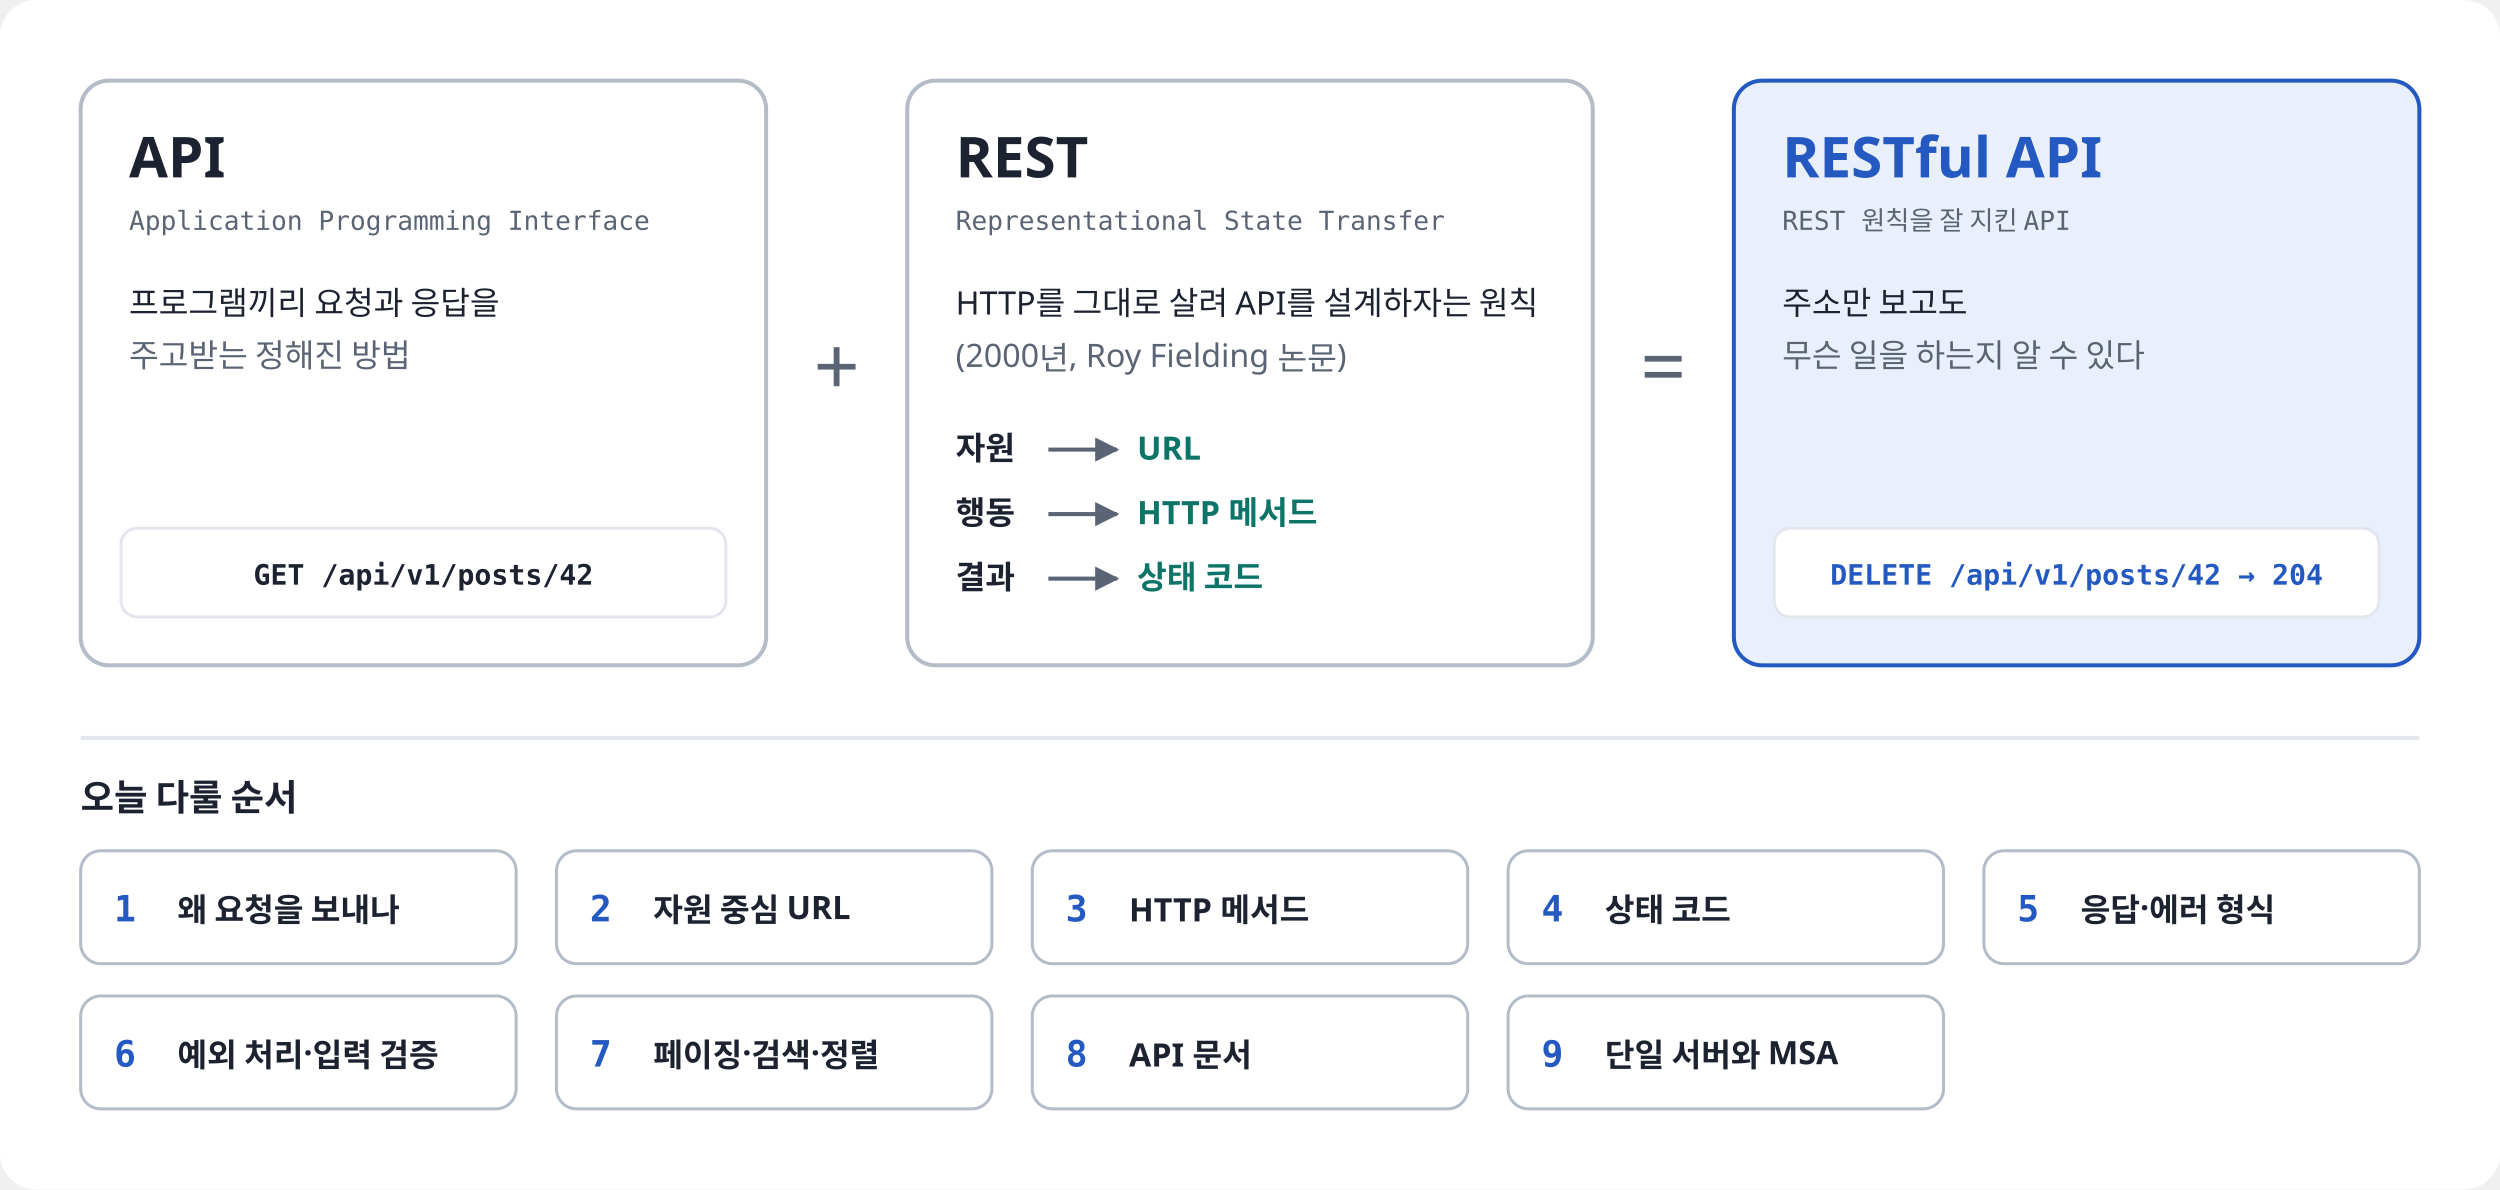
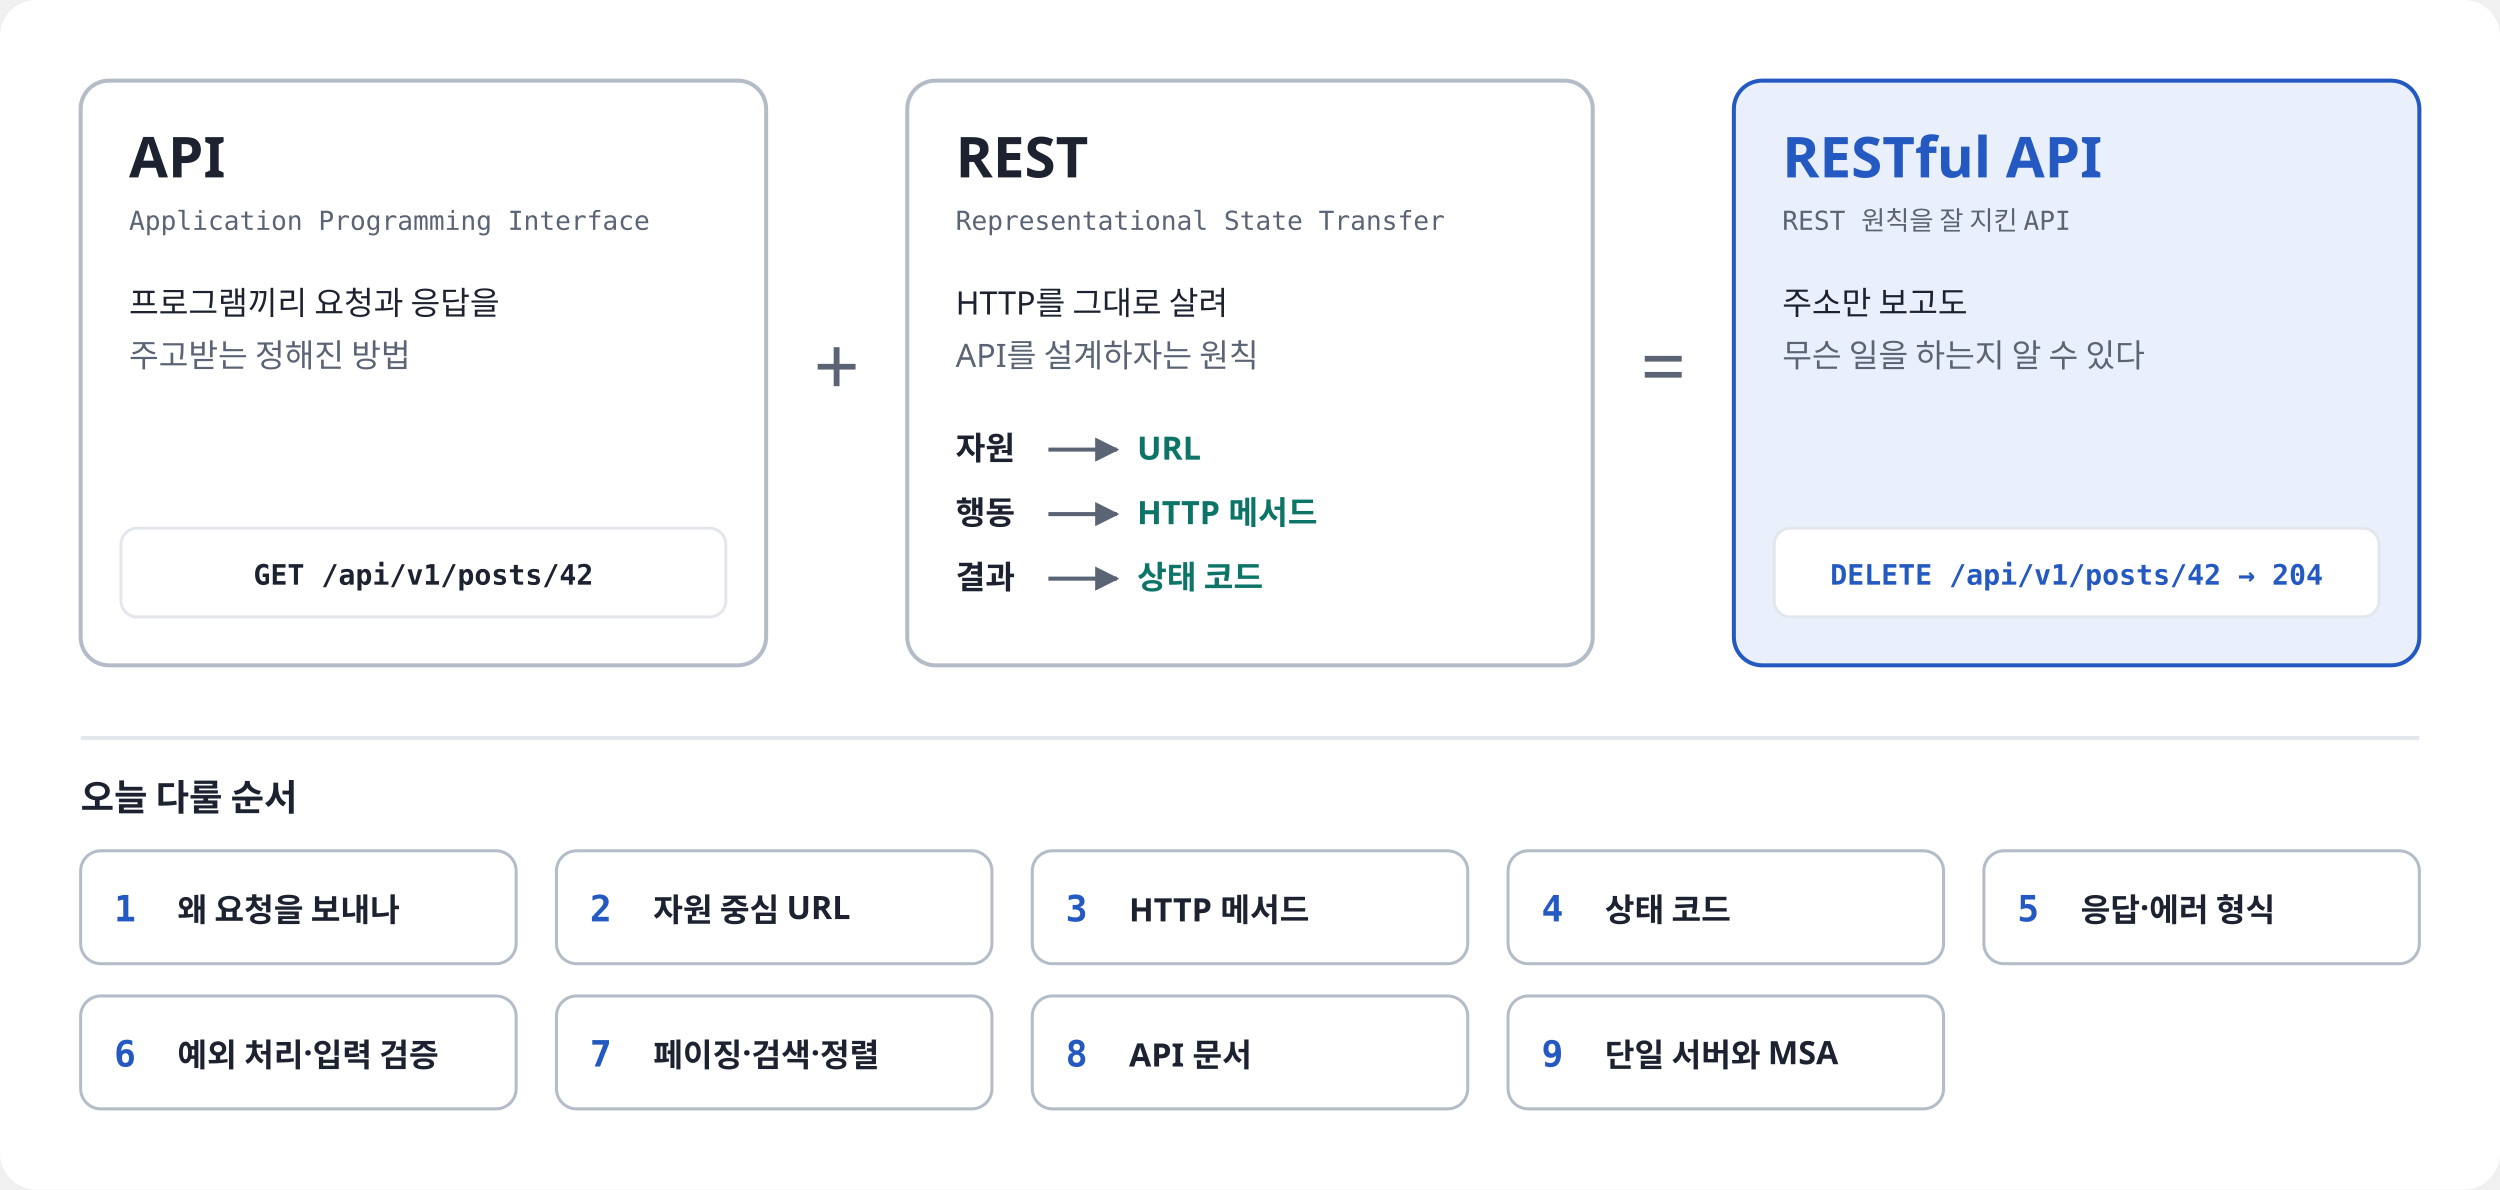
<svg xmlns="http://www.w3.org/2000/svg" viewBox="0 0 1240 590" width="1240" height="590" role="img" aria-label="API는 프로그램끼리 요청과 응답을 주고받는 정해진 방법이고, REST는 자원·행동·결과를 URL·메서드·상태 코드로 표현하자는 원칙이며, 이를 잘 지킨 API가 RESTful API다.">
  <defs>
    <marker id="ah-ink" viewBox="0 0 10 10" refX="9" refY="5" markerWidth="12" markerHeight="12" markerUnits="userSpaceOnUse" orient="auto-start-reverse">
      <path d="M0,0 L10,5 L0,10 z" fill="#1C2230" />
    </marker>
    <marker id="ah-muted" viewBox="0 0 10 10" refX="9" refY="5" markerWidth="12" markerHeight="12" markerUnits="userSpaceOnUse" orient="auto-start-reverse">
      <path d="M0,0 L10,5 L0,10 z" fill="#5A6474" />
    </marker>
    <marker id="ah-blue" viewBox="0 0 10 10" refX="9" refY="5" markerWidth="12" markerHeight="12" markerUnits="userSpaceOnUse" orient="auto-start-reverse">
      <path d="M0,0 L10,5 L0,10 z" fill="#2459C2" />
    </marker>
    <marker id="ah-teal" viewBox="0 0 10 10" refX="9" refY="5" markerWidth="12" markerHeight="12" markerUnits="userSpaceOnUse" orient="auto-start-reverse">
      <path d="M0,0 L10,5 L0,10 z" fill="#0D7468" />
    </marker>
    <marker id="ah-violet" viewBox="0 0 10 10" refX="9" refY="5" markerWidth="12" markerHeight="12" markerUnits="userSpaceOnUse" orient="auto-start-reverse">
      <path d="M0,0 L10,5 L0,10 z" fill="#5B45B8" />
    </marker>
    <marker id="ah-green" viewBox="0 0 10 10" refX="9" refY="5" markerWidth="12" markerHeight="12" markerUnits="userSpaceOnUse" orient="auto-start-reverse">
      <path d="M0,0 L10,5 L0,10 z" fill="#1B7F3B" />
    </marker>
    <marker id="ah-orange" viewBox="0 0 10 10" refX="9" refY="5" markerWidth="12" markerHeight="12" markerUnits="userSpaceOnUse" orient="auto-start-reverse">
      <path d="M0,0 L10,5 L0,10 z" fill="#B55400" />
    </marker>
    <marker id="ah-red" viewBox="0 0 10 10" refX="9" refY="5" markerWidth="12" markerHeight="12" markerUnits="userSpaceOnUse" orient="auto-start-reverse">
      <path d="M0,0 L10,5 L0,10 z" fill="#BF2A20" />
    </marker>
  </defs>
  <rect x="0" y="0" width="1240" height="590" rx="18" fill="#FFFFFF" />
  <rect x="40" y="40" width="340" height="290" rx="14" fill="#FFFFFF" stroke="#B4BCC8" stroke-width="2" />
  <text x="64" y="88" font-family="'Noto Sans KR','Malgun Gothic','Apple SD Gothic Neo',sans-serif" font-size="28" font-weight="700" fill="#1C2230" text-anchor="start" xml:space="preserve">API</text>
  <text x="64" y="114" font-family="'JetBrains Mono','D2Coding',Consolas,'Noto Sans KR',monospace" font-size="13" font-weight="500" fill="#5A6474" text-anchor="start" xml:space="preserve">Application Programming Interface</text>
  <text x="64" y="156" font-family="'Noto Sans KR','Malgun Gothic','Apple SD Gothic Neo',sans-serif" font-size="16" font-weight="500" fill="#1C2230" text-anchor="start" xml:space="preserve">프로그램끼리 요청과 응답을</text>
  <text x="64" y="182" font-family="'Noto Sans KR','Malgun Gothic','Apple SD Gothic Neo',sans-serif" font-size="16" font-weight="400" fill="#5A6474" text-anchor="start" xml:space="preserve">주고받는 정해진 방법</text>
  <rect x="60" y="262" width="300" height="44" rx="8" fill="#FFFFFF" stroke="#E3E7ED" stroke-width="1.5" />
  <text x="210" y="290" font-family="'JetBrains Mono','D2Coding',Consolas,'Noto Sans KR',monospace" font-size="14" font-weight="700" fill="#1C2230" text-anchor="middle" xml:space="preserve">GET /api/v1/posts/42</text>
  <rect x="450" y="40" width="340" height="290" rx="14" fill="#FFFFFF" stroke="#B4BCC8" stroke-width="2" />
  <text x="474" y="88" font-family="'Noto Sans KR','Malgun Gothic','Apple SD Gothic Neo',sans-serif" font-size="28" font-weight="700" fill="#1C2230" text-anchor="start" xml:space="preserve">REST</text>
  <text x="474" y="114" font-family="'JetBrains Mono','D2Coding',Consolas,'Noto Sans KR',monospace" font-size="13" font-weight="500" fill="#5A6474" text-anchor="start" xml:space="preserve">Representational State Transfer</text>
-   <text x="474" y="156" font-family="'Noto Sans KR','Malgun Gothic','Apple SD Gothic Neo',sans-serif" font-size="16" font-weight="500" fill="#1C2230" text-anchor="start" xml:space="preserve">HTTP를 그대로 살려 API를 설계하자는 원칙</text>
-   <text x="474" y="182" font-family="'Noto Sans KR','Malgun Gothic','Apple SD Gothic Neo',sans-serif" font-size="16" font-weight="400" fill="#5A6474" text-anchor="start" xml:space="preserve">(2000년, Roy Fielding 논문)</text>
+   <text x="474" y="156" font-family="'Noto Sans KR','Malgun Gothic','Apple SD Gothic Neo',sans-serif" font-size="16" font-weight="500" fill="#1C2230" text-anchor="start" xml:space="preserve">HTTP를 그대로 살려</text>
+   <text x="474" y="182" font-family="'Noto Sans KR','Malgun Gothic','Apple SD Gothic Neo',sans-serif" font-size="16" font-weight="400" fill="#5A6474" text-anchor="start" xml:space="preserve">API를 설계하자는 원칙</text>
  <text x="474" y="228" font-family="'Noto Sans KR','Malgun Gothic','Apple SD Gothic Neo',sans-serif" font-size="16" font-weight="700" fill="#1C2230" text-anchor="start" xml:space="preserve">자원</text>
  <path d="M520,223 L554,223" fill="none" stroke="#5A6474" stroke-width="2" stroke-linejoin="round" marker-end="url(#ah-muted)" />
  <text x="564" y="228" font-family="'Noto Sans KR','Malgun Gothic','Apple SD Gothic Neo',sans-serif" font-size="16" font-weight="700" fill="#0D7468" text-anchor="start" xml:space="preserve">URL</text>
  <text x="474" y="260" font-family="'Noto Sans KR','Malgun Gothic','Apple SD Gothic Neo',sans-serif" font-size="16" font-weight="700" fill="#1C2230" text-anchor="start" xml:space="preserve">행동</text>
  <path d="M520,255 L554,255" fill="none" stroke="#5A6474" stroke-width="2" stroke-linejoin="round" marker-end="url(#ah-muted)" />
  <text x="564" y="260" font-family="'Noto Sans KR','Malgun Gothic','Apple SD Gothic Neo',sans-serif" font-size="16" font-weight="700" fill="#0D7468" text-anchor="start" xml:space="preserve">HTTP 메서드</text>
  <text x="474" y="292" font-family="'Noto Sans KR','Malgun Gothic','Apple SD Gothic Neo',sans-serif" font-size="16" font-weight="700" fill="#1C2230" text-anchor="start" xml:space="preserve">결과</text>
  <path d="M520,287 L554,287" fill="none" stroke="#5A6474" stroke-width="2" stroke-linejoin="round" marker-end="url(#ah-muted)" />
  <text x="564" y="292" font-family="'Noto Sans KR','Malgun Gothic','Apple SD Gothic Neo',sans-serif" font-size="16" font-weight="700" fill="#0D7468" text-anchor="start" xml:space="preserve">상태 코드</text>
  <rect x="860" y="40" width="340" height="290" rx="14" fill="#EAF0FB" stroke="#2459C2" stroke-width="2" />
  <text x="884" y="88" font-family="'Noto Sans KR','Malgun Gothic','Apple SD Gothic Neo',sans-serif" font-size="28" font-weight="700" fill="#2459C2" text-anchor="start" xml:space="preserve">RESTful API</text>
  <text x="884" y="114" font-family="'JetBrains Mono','D2Coding',Consolas,'Noto Sans KR',monospace" font-size="13" font-weight="500" fill="#5A6474" text-anchor="start" xml:space="preserve">REST 원칙을 잘 지킨 API</text>
  <text x="884" y="156" font-family="'Noto Sans KR','Malgun Gothic','Apple SD Gothic Neo',sans-serif" font-size="16" font-weight="500" fill="#1C2230" text-anchor="start" xml:space="preserve">주소만 보고도</text>
  <text x="884" y="182" font-family="'Noto Sans KR','Malgun Gothic','Apple SD Gothic Neo',sans-serif" font-size="16" font-weight="400" fill="#5A6474" text-anchor="start" xml:space="preserve">무슨 일을 하는지 알 수 있다</text>
  <rect x="880" y="262" width="300" height="44" rx="8" fill="#FFFFFF" stroke="#E3E7ED" stroke-width="1.5" />
  <text x="1030" y="290" font-family="'JetBrains Mono','D2Coding',Consolas,'Noto Sans KR',monospace" font-size="14" font-weight="700" fill="#2459C2" text-anchor="middle" xml:space="preserve">DELETE /api/v1/posts/42 → 204</text>
  <text x="415" y="196" font-family="'Noto Sans KR','Malgun Gothic','Apple SD Gothic Neo',sans-serif" font-size="40" font-weight="400" fill="#5A6474" text-anchor="middle" xml:space="preserve">+</text>
  <text x="825" y="196" font-family="'Noto Sans KR','Malgun Gothic','Apple SD Gothic Neo',sans-serif" font-size="40" font-weight="400" fill="#5A6474" text-anchor="middle" xml:space="preserve">=</text>
  <line x1="40" y1="366" x2="1200" y2="366" stroke="#E3E7ED" stroke-width="2" />
  <text x="40" y="402" font-family="'Noto Sans KR','Malgun Gothic','Apple SD Gothic Neo',sans-serif" font-size="18" font-weight="700" fill="#1C2230" text-anchor="start" xml:space="preserve">오늘 다룰 순서</text>
  <rect x="40" y="422" width="216" height="56" rx="10" fill="#FFFFFF" stroke="#B4BCC8" stroke-width="1.5" />
  <text x="62" y="457" font-family="'JetBrains Mono','D2Coding',Consolas,'Noto Sans KR',monospace" font-size="18" font-weight="700" fill="#2459C2" text-anchor="middle" xml:space="preserve">1</text>
  <text x="88" y="457" font-family="'Noto Sans KR','Malgun Gothic','Apple SD Gothic Neo',sans-serif" font-size="16" font-weight="600" fill="#1C2230" text-anchor="start" xml:space="preserve">왜 요청을 보내나</text>
  <rect x="276" y="422" width="216" height="56" rx="10" fill="#FFFFFF" stroke="#B4BCC8" stroke-width="1.5" />
  <text x="298" y="457" font-family="'JetBrains Mono','D2Coding',Consolas,'Noto Sans KR',monospace" font-size="18" font-weight="700" fill="#2459C2" text-anchor="middle" xml:space="preserve">2</text>
  <text x="324" y="457" font-family="'Noto Sans KR','Malgun Gothic','Apple SD Gothic Neo',sans-serif" font-size="16" font-weight="600" fill="#1C2230" text-anchor="start" xml:space="preserve">자원 중심 URL</text>
  <rect x="512" y="422" width="216" height="56" rx="10" fill="#FFFFFF" stroke="#B4BCC8" stroke-width="1.5" />
  <text x="534" y="457" font-family="'JetBrains Mono','D2Coding',Consolas,'Noto Sans KR',monospace" font-size="18" font-weight="700" fill="#2459C2" text-anchor="middle" xml:space="preserve">3</text>
  <text x="560" y="457" font-family="'Noto Sans KR','Malgun Gothic','Apple SD Gothic Neo',sans-serif" font-size="16" font-weight="600" fill="#1C2230" text-anchor="start" xml:space="preserve">HTTP 메서드</text>
  <rect x="748" y="422" width="216" height="56" rx="10" fill="#FFFFFF" stroke="#B4BCC8" stroke-width="1.5" />
  <text x="770" y="457" font-family="'JetBrains Mono','D2Coding',Consolas,'Noto Sans KR',monospace" font-size="18" font-weight="700" fill="#2459C2" text-anchor="middle" xml:space="preserve">4</text>
  <text x="796" y="457" font-family="'Noto Sans KR','Malgun Gothic','Apple SD Gothic Neo',sans-serif" font-size="16" font-weight="600" fill="#1C2230" text-anchor="start" xml:space="preserve">상태 코드</text>
  <rect x="984" y="422" width="216" height="56" rx="10" fill="#FFFFFF" stroke="#B4BCC8" stroke-width="1.5" />
  <text x="1006" y="457" font-family="'JetBrains Mono','D2Coding',Consolas,'Noto Sans KR',monospace" font-size="18" font-weight="700" fill="#2459C2" text-anchor="middle" xml:space="preserve">5</text>
  <text x="1032" y="457" font-family="'Noto Sans KR','Malgun Gothic','Apple SD Gothic Neo',sans-serif" font-size="16" font-weight="600" fill="#1C2230" text-anchor="start" xml:space="preserve">응답·에러 형식</text>
  <rect x="40" y="494" width="216" height="56" rx="10" fill="#FFFFFF" stroke="#B4BCC8" stroke-width="1.5" />
  <text x="62" y="529" font-family="'JetBrains Mono','D2Coding',Consolas,'Noto Sans KR',monospace" font-size="18" font-weight="700" fill="#2459C2" text-anchor="middle" xml:space="preserve">6</text>
  <text x="88" y="529" font-family="'Noto Sans KR','Malgun Gothic','Apple SD Gothic Neo',sans-serif" font-size="16" font-weight="600" fill="#1C2230" text-anchor="start" xml:space="preserve">예외 처리·입력 검증</text>
  <rect x="276" y="494" width="216" height="56" rx="10" fill="#FFFFFF" stroke="#B4BCC8" stroke-width="1.5" />
  <text x="298" y="529" font-family="'JetBrains Mono','D2Coding',Consolas,'Noto Sans KR',monospace" font-size="18" font-weight="700" fill="#2459C2" text-anchor="middle" xml:space="preserve">7</text>
  <text x="324" y="529" font-family="'Noto Sans KR','Malgun Gothic','Apple SD Gothic Neo',sans-serif" font-size="16" font-weight="600" fill="#1C2230" text-anchor="start" xml:space="preserve">페이징·검색·정렬</text>
  <rect x="512" y="494" width="216" height="56" rx="10" fill="#FFFFFF" stroke="#B4BCC8" stroke-width="1.5" />
  <text x="534" y="529" font-family="'JetBrains Mono','D2Coding',Consolas,'Noto Sans KR',monospace" font-size="18" font-weight="700" fill="#2459C2" text-anchor="middle" xml:space="preserve">8</text>
  <text x="560" y="529" font-family="'Noto Sans KR','Malgun Gothic','Apple SD Gothic Neo',sans-serif" font-size="16" font-weight="600" fill="#1C2230" text-anchor="start" xml:space="preserve">API 문서</text>
  <rect x="748" y="494" width="216" height="56" rx="10" fill="#FFFFFF" stroke="#B4BCC8" stroke-width="1.5" />
  <text x="770" y="529" font-family="'JetBrains Mono','D2Coding',Consolas,'Noto Sans KR',monospace" font-size="18" font-weight="700" fill="#2459C2" text-anchor="middle" xml:space="preserve">9</text>
  <text x="796" y="529" font-family="'Noto Sans KR','Malgun Gothic','Apple SD Gothic Neo',sans-serif" font-size="16" font-weight="600" fill="#1C2230" text-anchor="start" xml:space="preserve">단일 서버와 MSA</text>
</svg>
